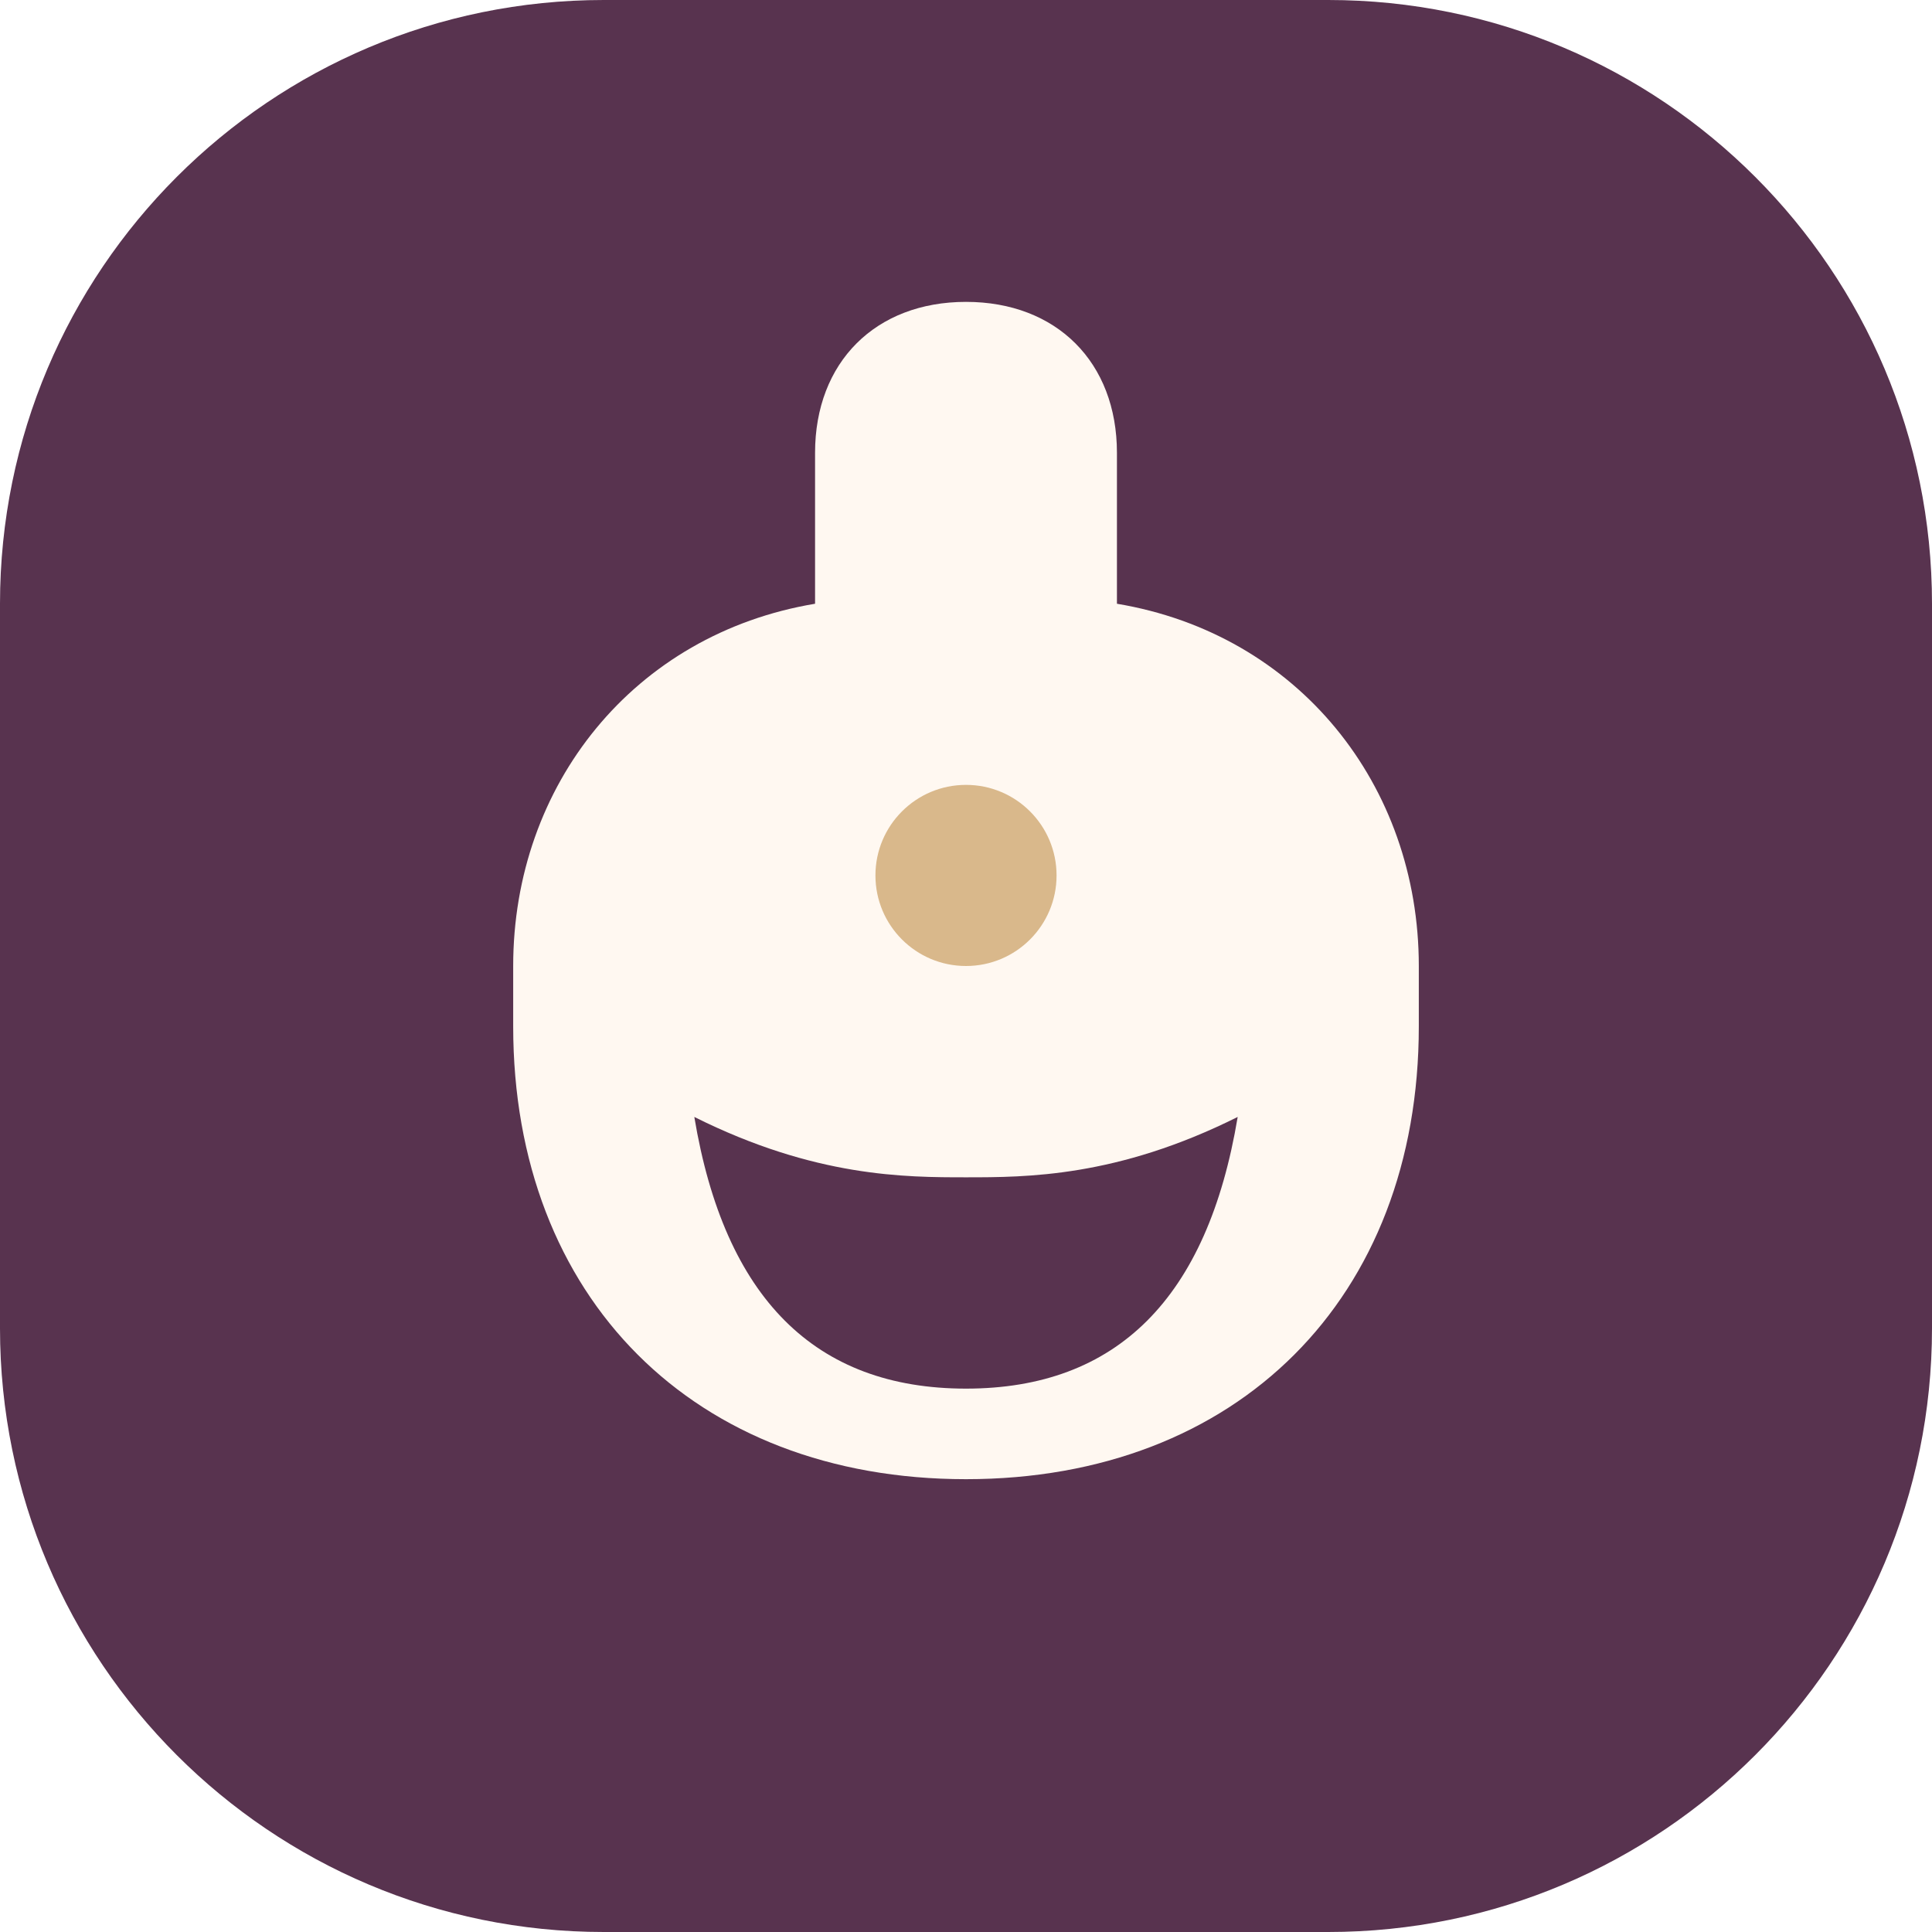
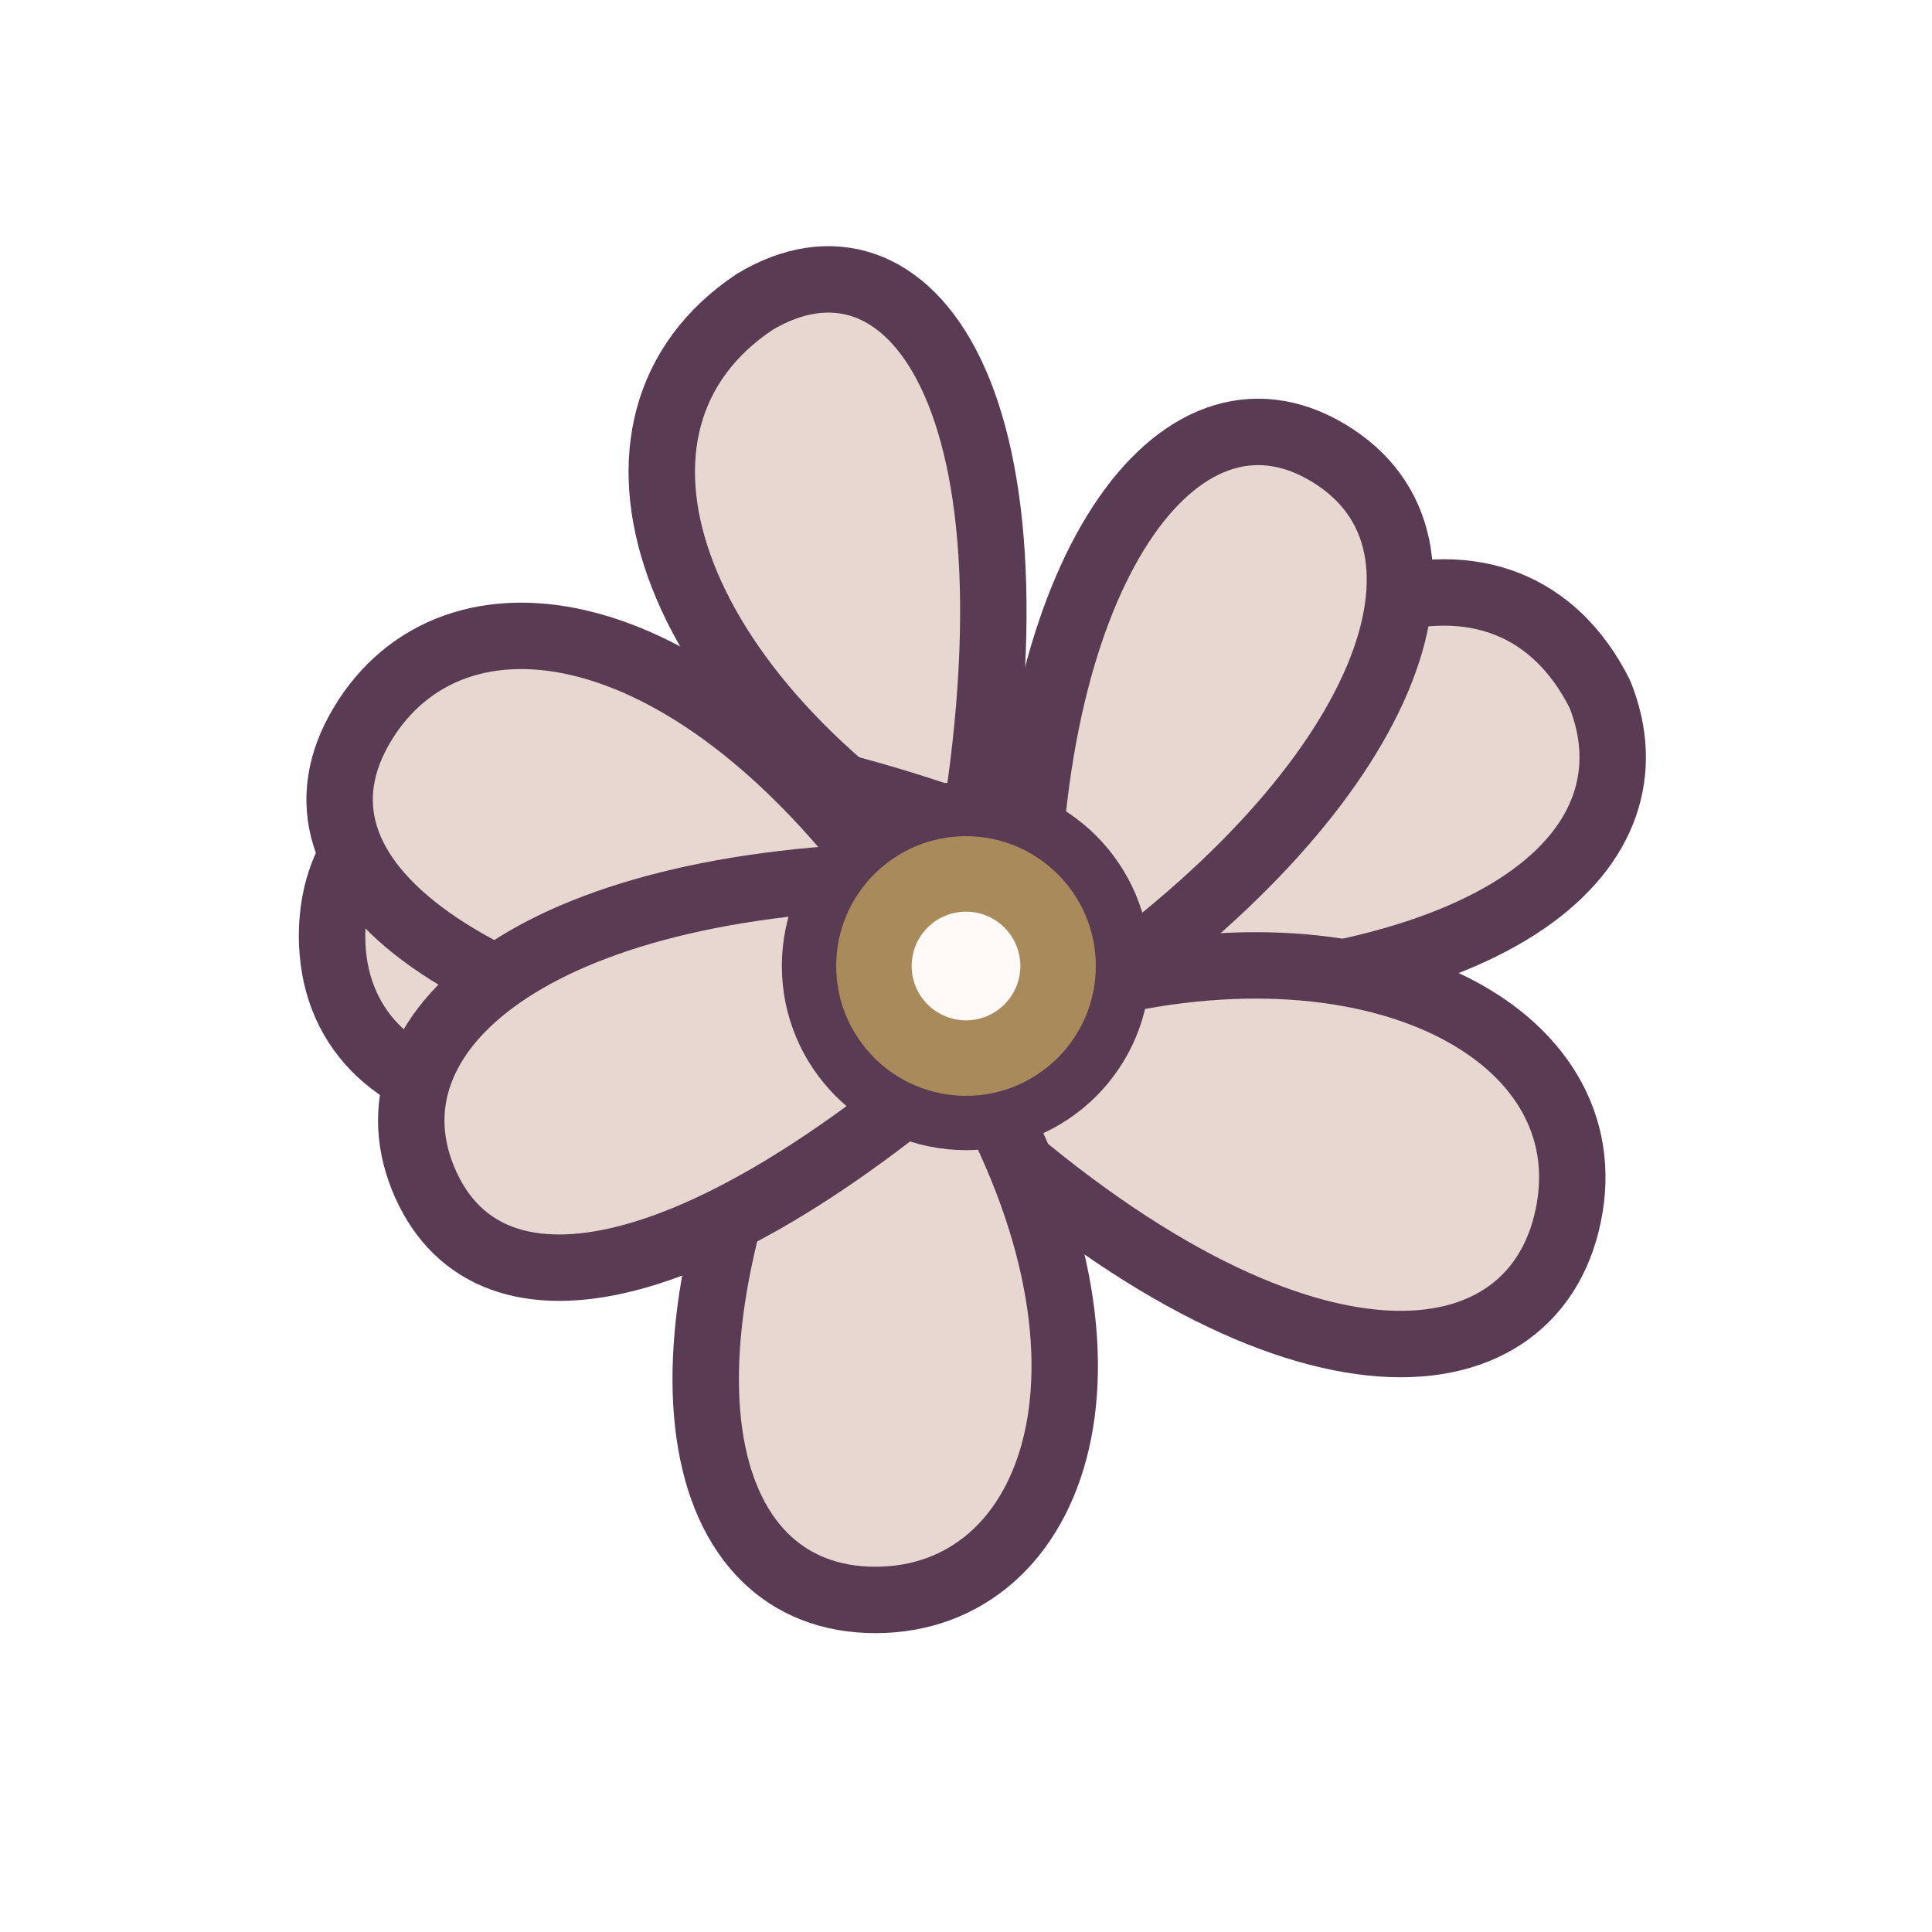
- <svg xmlns="http://www.w3.org/2000/svg" viewBox="0 0 64 64">
-   <rect width="64" height="64" rx="20" fill="#58334f" />
-   <path d="M32 10c-3 0-5 2-5 5v5c-6 1-10 6-10 12v2c0 9 6 15 15 15s15-6 15-15v-2c0-6-4-11-10-12v-5c0-3-2-5-5-5Zm-9 27c4 2 7 2 9 2s5 0 9-2c-1 6-4 9-9 9s-8-3-9-9Z" fill="#fff8f1" />
-   <circle cx="32" cy="29" r="3" fill="#d9b88b" />
+ <svg xmlns="http://www.w3.org/2000/svg" viewBox="0 0 64 64" role="img" aria-labelledby="title desc">
+   <g fill="#e8d6d1" stroke="#593b53" stroke-width="2.2" stroke-linejoin="round">
+     <path d="M32 29C22 23 19 14 25 10c5-3 10 3 7 19Z" />
+     <path d="M35 29C42 19 50 17 53 23c2 5-3 10-17 10Z" />
+     <path d="M35 33C45 30 53 34 52 40c-1 6-9 7-20-3Z" />
+     <path d="M32 35C38 45 35 53 29 53c-6 0-8-8-2-20Z" />
+     <path d="M29 33C19 39 11 37 11 31c0-6 8-8 20-4Z" />
+     <path d="M30 30C23 20 15 19 12 24c-3 5 3 10 18 12Z" />
+     <path d="M34 31C34 19 39 12 44 15c5 3 2 11-8 18Z" />
+     <path d="M33 34C23 43 16 44 14 39c-2-5 4-10 17-10Z" />
+   </g>
+   <circle cx="32" cy="32" r="5.2" fill="#a98a5b" stroke="#593b53" stroke-width="1.8" />
+   <circle cx="32" cy="32" r="1.8" fill="#fffaf7" />
</svg>
